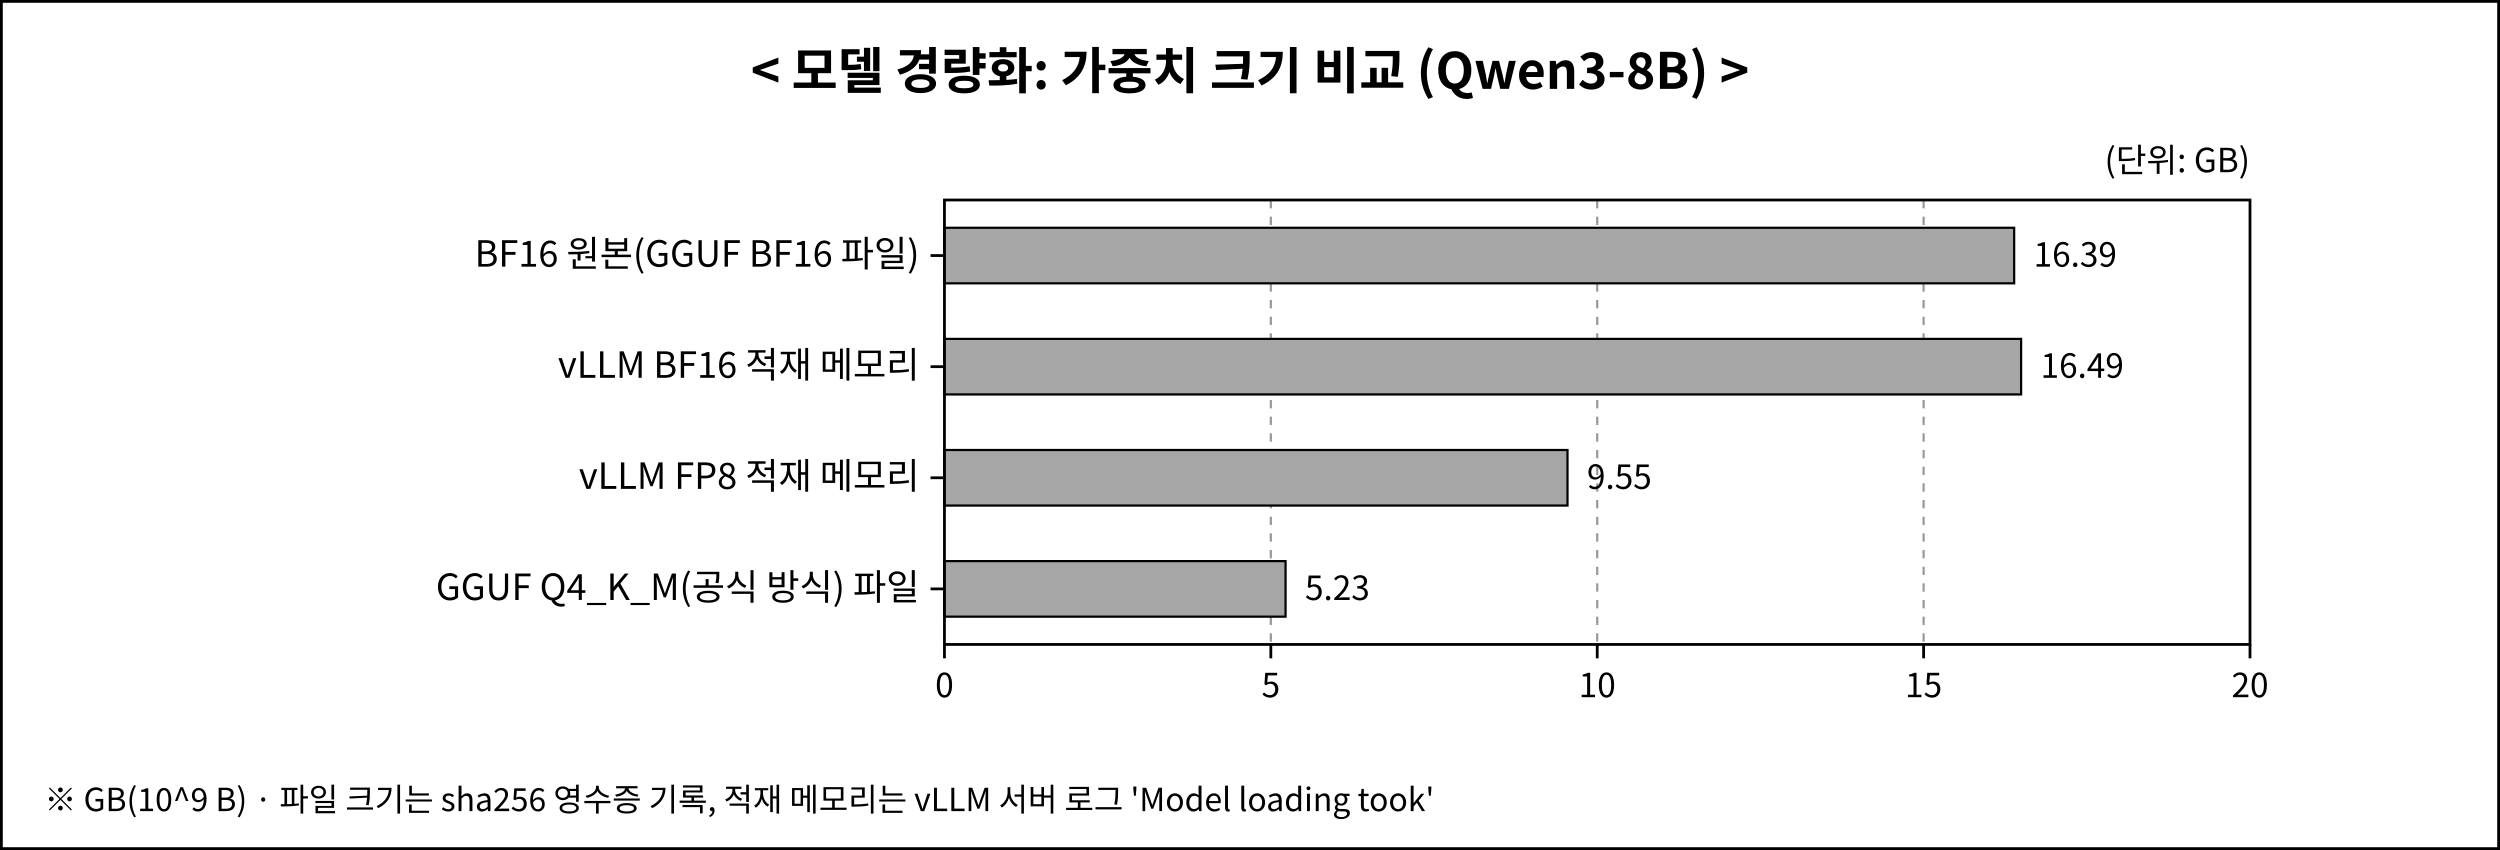
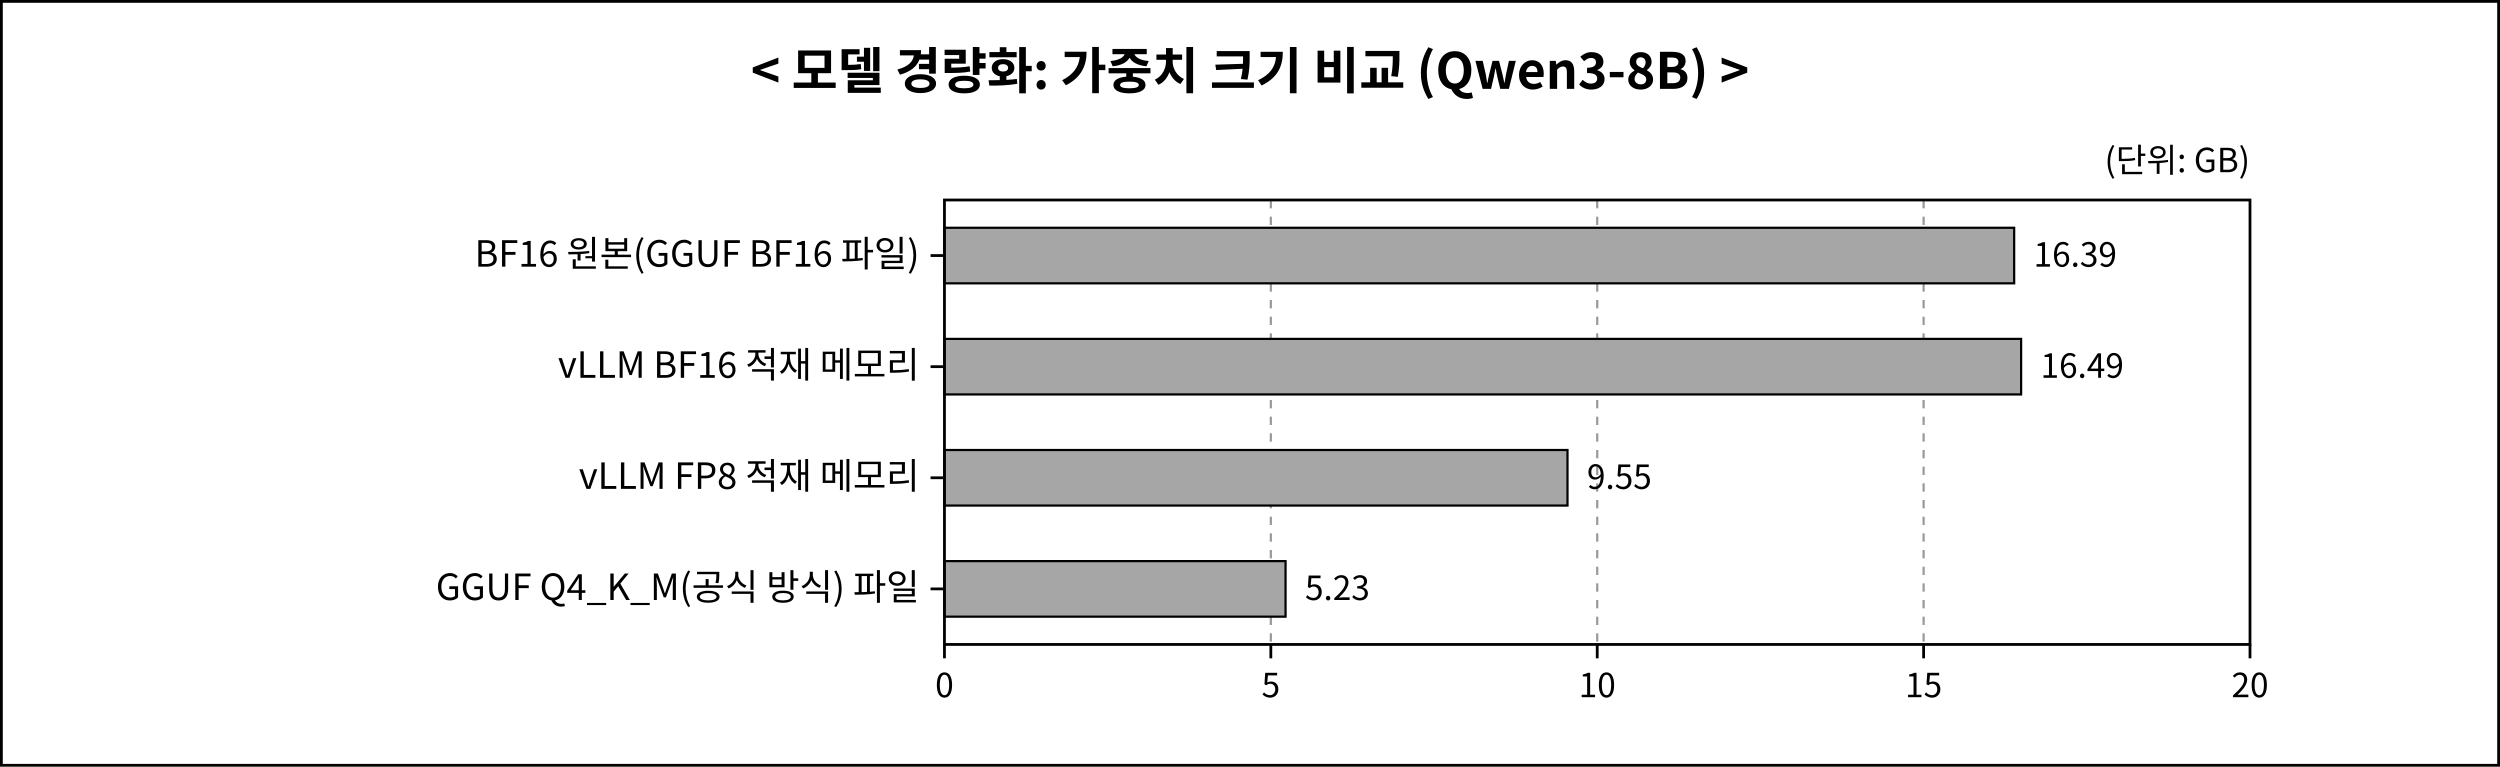
- <svg xmlns="http://www.w3.org/2000/svg" width="900" height="306" viewBox="0 0 900 306" font-family="Gulim, 굴림, Dotum, 돋움, 'Malgun Gothic', 'Noto Sans CJK KR', 'WenQuanYi Zen Hei', sans-serif">
-   <rect width="900" height="306" fill="#ffffff" />
-   <rect x="0.5" y="0.5" width="899" height="305" fill="none" stroke="#000000" stroke-width="1" />
+ <svg xmlns="http://www.w3.org/2000/svg" width="900" height="276" viewBox="0 0 900 276" font-family="Gulim, 굴림, Dotum, 돋움, 'Malgun Gothic', 'Noto Sans CJK KR', 'WenQuanYi Zen Hei', sans-serif">
+   <rect width="900" height="276" fill="#ffffff" />
+   <rect x="0.5" y="0.5" width="899" height="275" fill="none" stroke="#000000" stroke-width="1" />
  <text x="450.0" y="32" font-size="18" font-weight="700" fill="#000000" text-anchor="middle">&lt; 모델 경량화: 가중치 크기 비교 (Qwen3-8B) &gt;</text>
  <text x="810" y="62" font-size="12" fill="#000000" text-anchor="end">(단위: GB)</text>
  <line x1="340.0" y1="232" x2="340.0" y2="237" stroke="#000000" stroke-width="1" />
  <text x="340.0" y="251" font-size="12" fill="#000000" text-anchor="middle">0</text>
  <line x1="457.5" y1="72" x2="457.5" y2="232" stroke="#999999" stroke-width="0.8" stroke-dasharray="3 3" />
  <line x1="457.5" y1="232" x2="457.5" y2="237" stroke="#000000" stroke-width="1" />
  <text x="457.5" y="251" font-size="12" fill="#000000" text-anchor="middle">5</text>
  <line x1="575.0" y1="72" x2="575.0" y2="232" stroke="#999999" stroke-width="0.8" stroke-dasharray="3 3" />
  <line x1="575.0" y1="232" x2="575.0" y2="237" stroke="#000000" stroke-width="1" />
  <text x="575.0" y="251" font-size="12" fill="#000000" text-anchor="middle">10</text>
  <line x1="692.5" y1="72" x2="692.5" y2="232" stroke="#999999" stroke-width="0.8" stroke-dasharray="3 3" />
  <line x1="692.5" y1="232" x2="692.5" y2="237" stroke="#000000" stroke-width="1" />
  <text x="692.5" y="251" font-size="12" fill="#000000" text-anchor="middle">15</text>
  <line x1="810.0" y1="232" x2="810.0" y2="237" stroke="#000000" stroke-width="1" />
  <text x="810.0" y="251" font-size="12" fill="#000000" text-anchor="middle">20</text>
  <line x1="335" y1="92.0" x2="340" y2="92.0" stroke="#000000" stroke-width="1" />
  <text x="331" y="96.0" font-size="13" fill="#000000" text-anchor="end">BF16 원본(GGUF BF16 파일)</text>
  <rect x="340" y="82" width="385.1" height="20" fill="#a6a6a6" stroke="#000000" stroke-width="0.8" />
  <text x="732.1" y="96.0" font-size="12" fill="#000000">16.39</text>
  <line x1="335" y1="132.0" x2="340" y2="132.0" stroke="#000000" stroke-width="1" />
  <text x="331" y="136.0" font-size="13" fill="#000000" text-anchor="end">vLLM BF16 적재 메모리</text>
  <rect x="340" y="122" width="387.6" height="20" fill="#a6a6a6" stroke="#000000" stroke-width="0.8" />
  <text x="734.6" y="136.0" font-size="12" fill="#000000">16.49</text>
  <line x1="335" y1="172.0" x2="340" y2="172.0" stroke="#000000" stroke-width="1" />
  <text x="331" y="176.0" font-size="13" fill="#000000" text-anchor="end">vLLM FP8 적재 메모리</text>
  <rect x="340" y="162" width="224.3" height="20" fill="#a6a6a6" stroke="#000000" stroke-width="0.8" />
  <text x="571.3" y="176.0" font-size="12" fill="#000000">9.55</text>
  <line x1="335" y1="212.0" x2="340" y2="212.0" stroke="#000000" stroke-width="1" />
  <text x="331" y="216.0" font-size="13" fill="#000000" text-anchor="end">GGUF Q4_K_M(공식 방식) 파일</text>
  <rect x="340" y="202" width="122.8" height="20" fill="#a6a6a6" stroke="#000000" stroke-width="0.8" />
  <text x="469.8" y="216.0" font-size="12" fill="#000000">5.23</text>
  <rect x="340" y="72" width="470" height="160" fill="none" stroke="#000000" stroke-width="1" />
-   <text x="16" y="292" font-size="11.5" fill="#000000">※ GB(10^9 B) · 파일 크기는 sha256 영수증 기록, 적재 메모리는 vLLM 서버 로그 'Model loading took'</text>
</svg>
